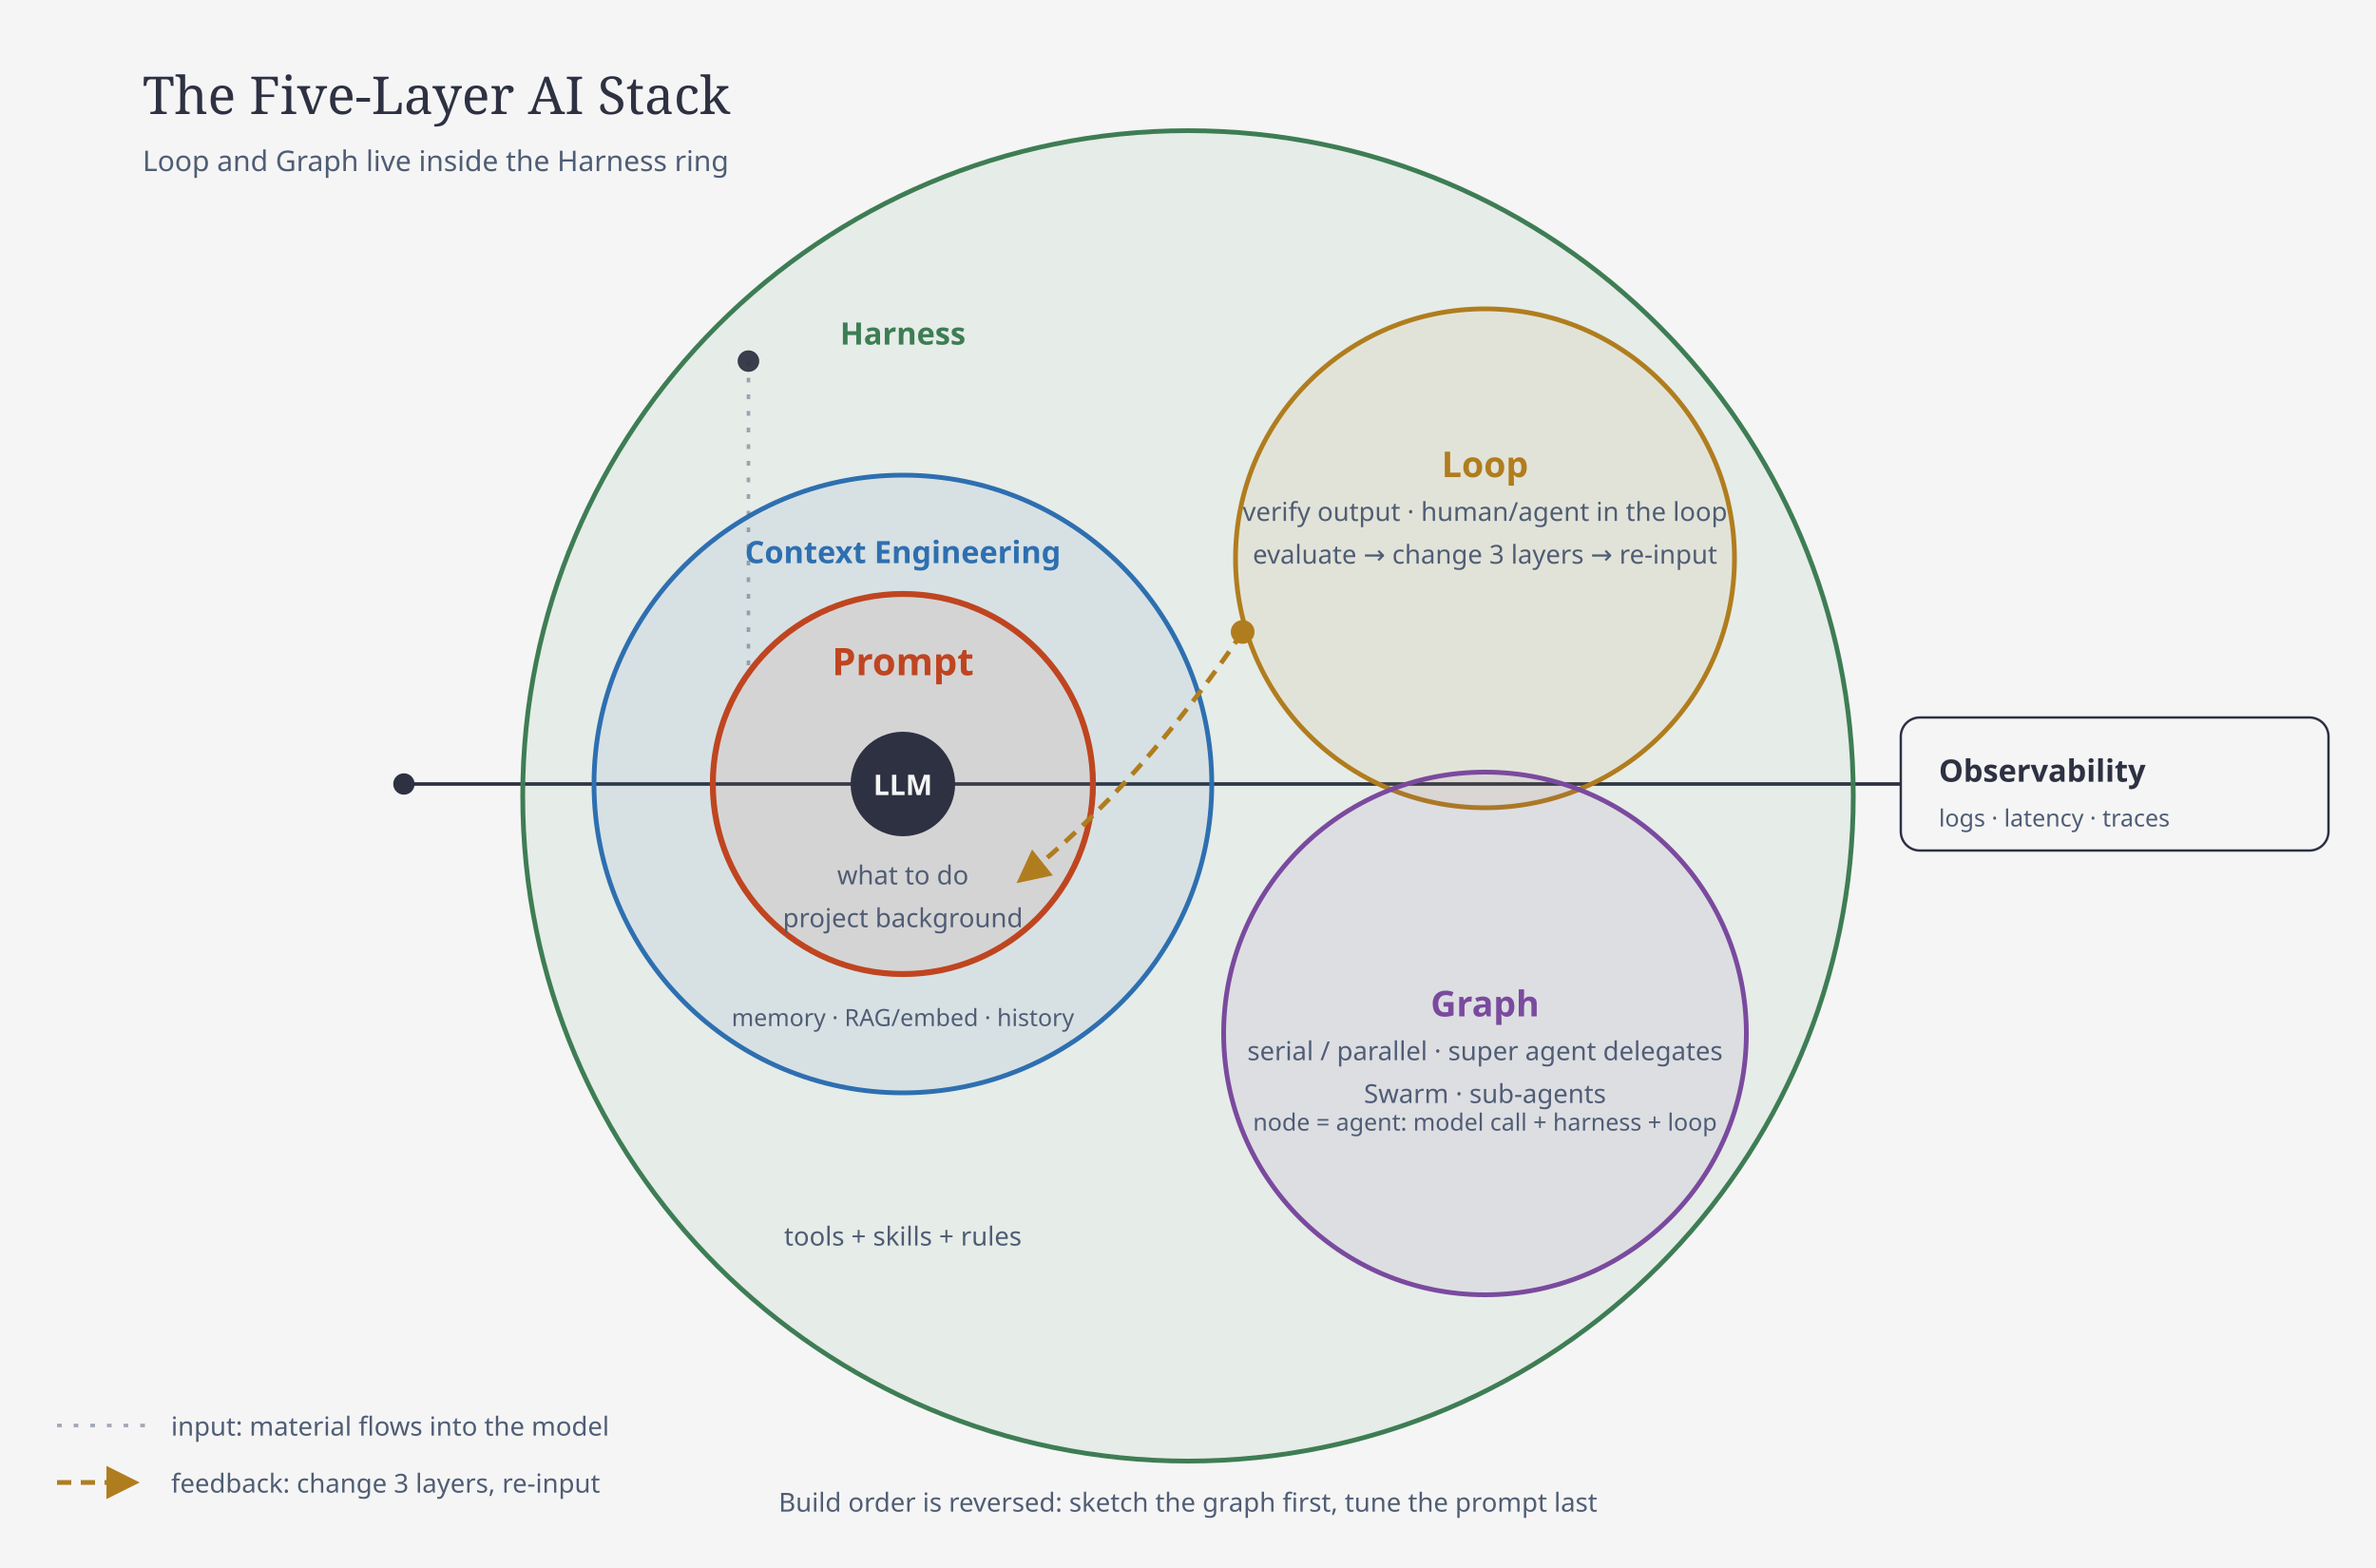
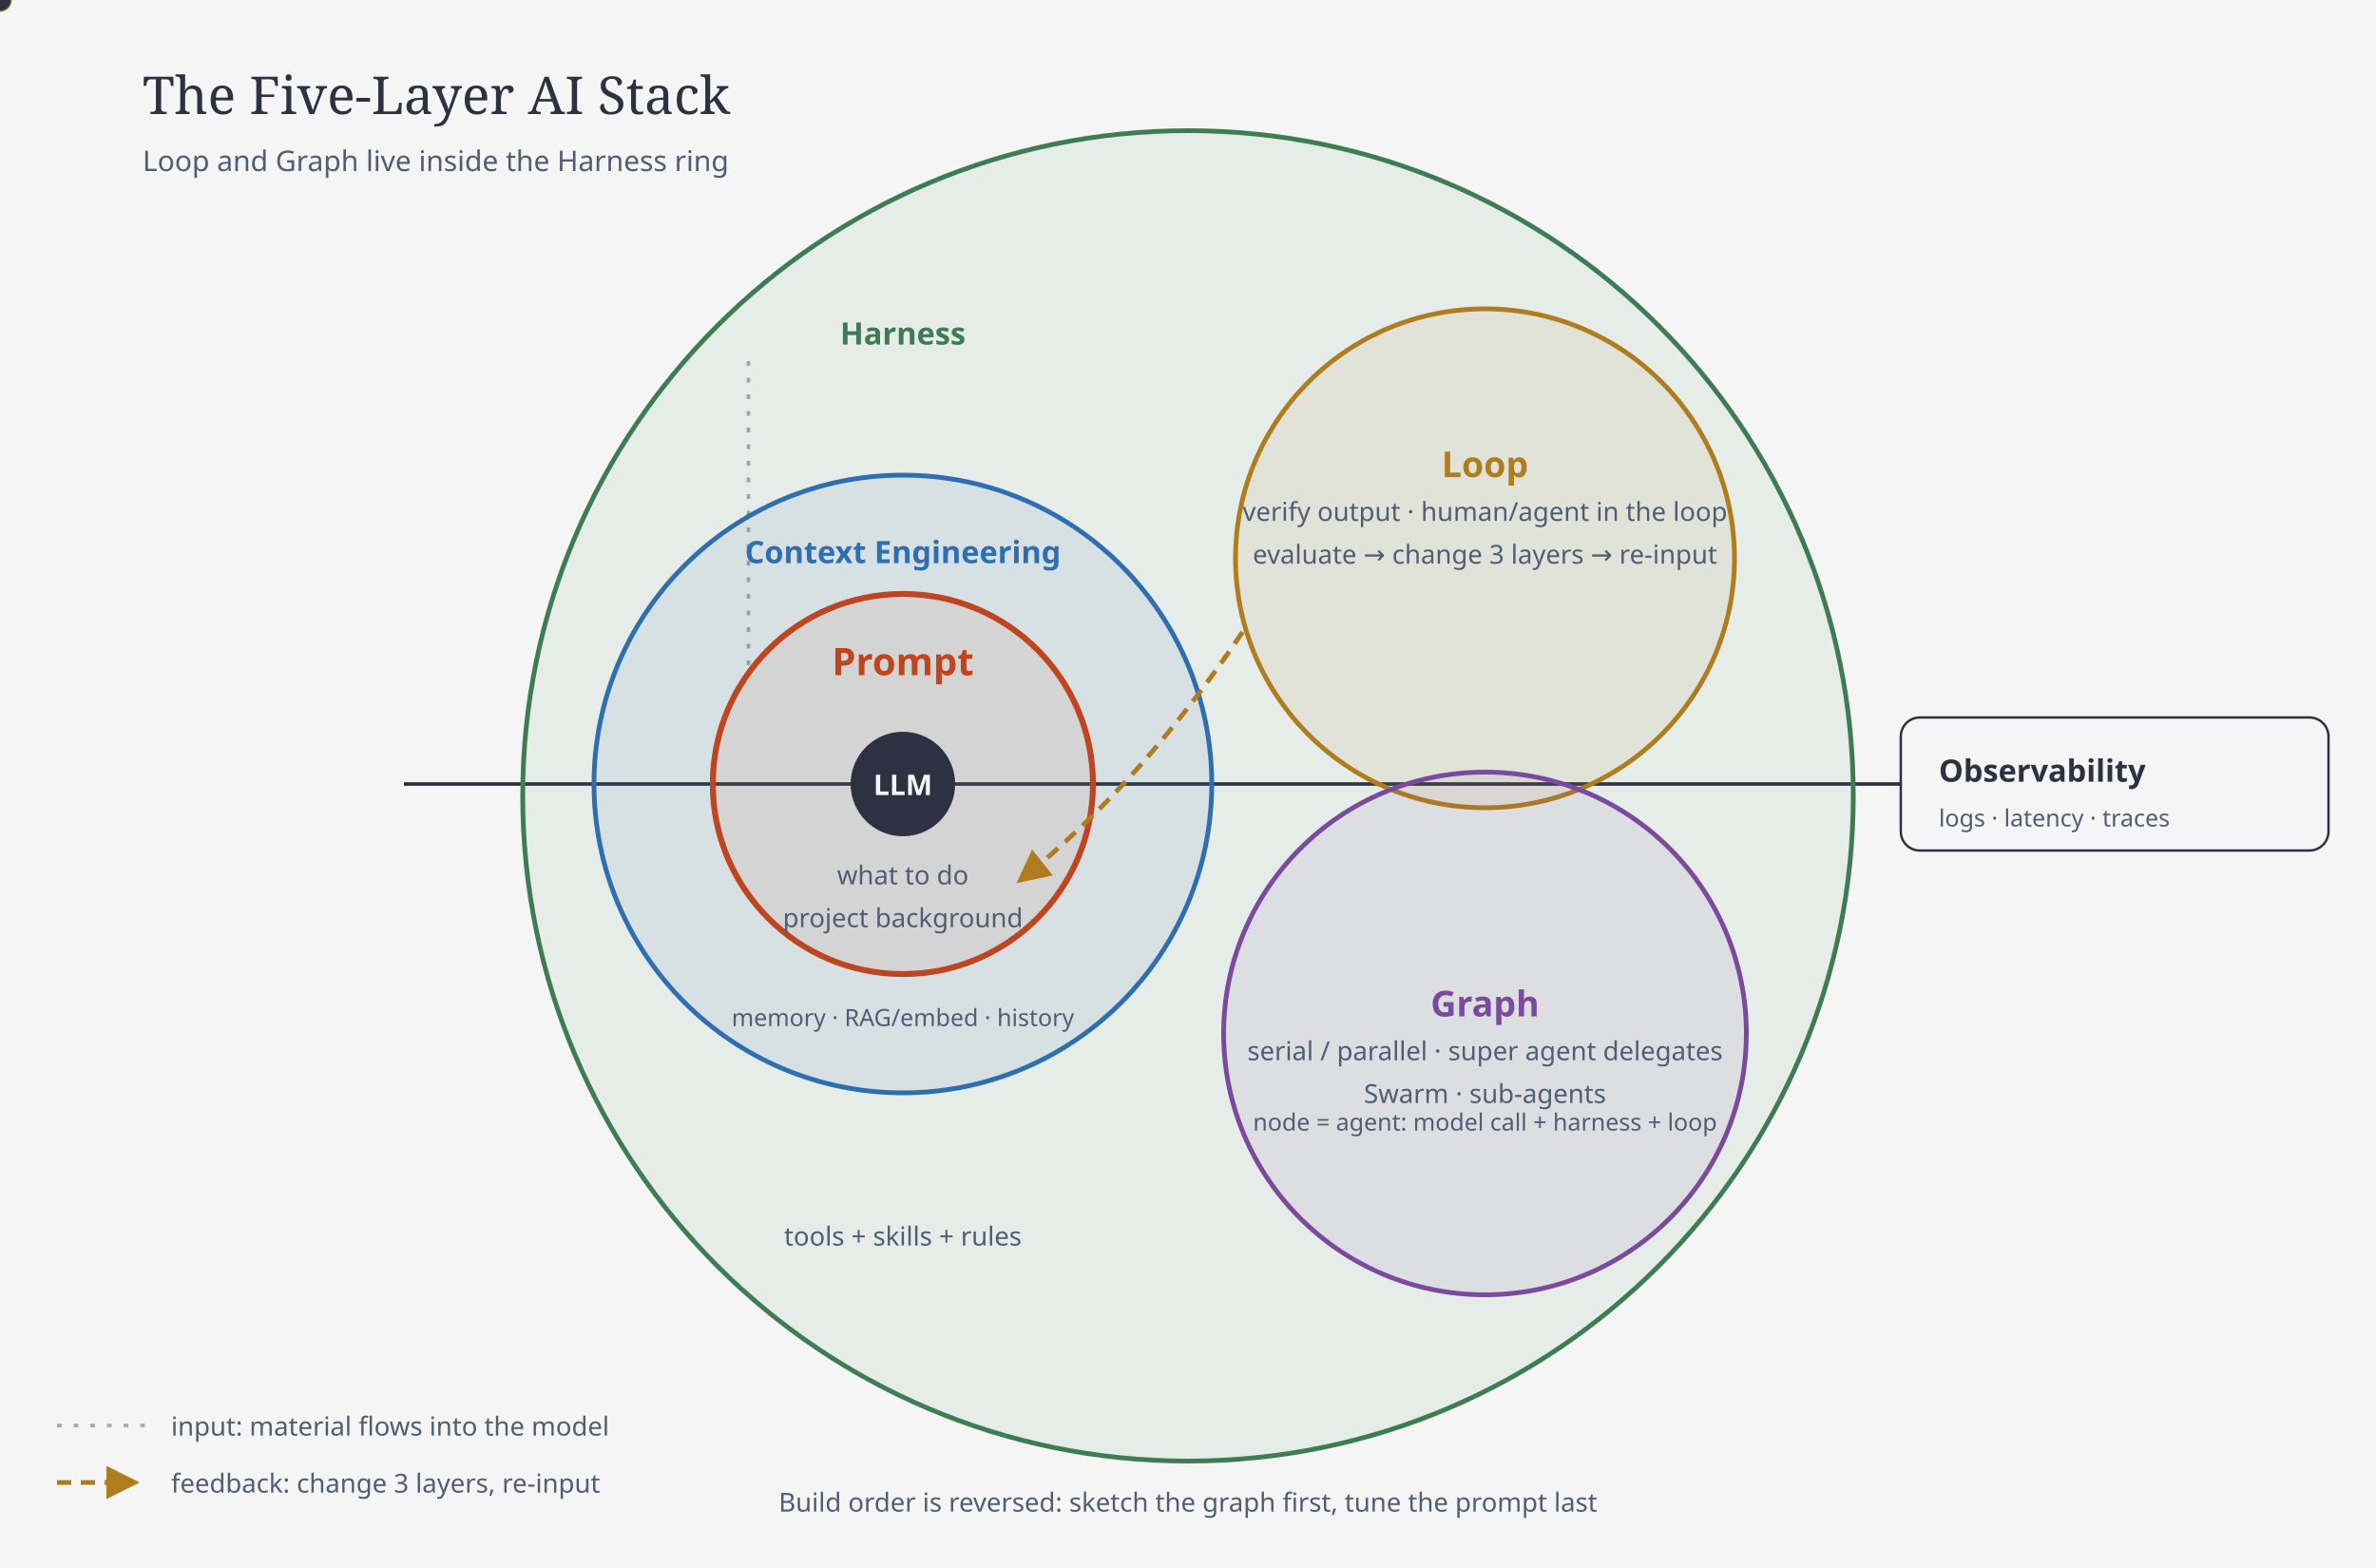
<svg xmlns="http://www.w3.org/2000/svg" viewBox="0 0 1000 660" width="1000" height="660">
  <defs>
    <marker id="arrowLoop" viewBox="0 0 10 10" refX="8" refY="5" markerWidth="7" markerHeight="7" orient="auto-start-reverse">
      <path d="M 0 0 L 10 5 L 0 10 z" fill="#b07d1e" />
    </marker>
  </defs>
  <rect x="0" y="0" width="1000" height="660" fill="#f5f5f5" />
  <text x="60" y="48" font-family="'Instrument Serif','Noto Serif SC','Noto Serif',serif" font-size="22" fill="#2d3142">The Five-Layer AI Stack</text>
  <text x="60" y="72" font-family="'Geist','Noto Sans SC','PingFang SC','Microsoft YaHei',sans-serif" font-size="12" fill="#4f5d75">Loop and Graph live inside the Harness ring</text>
  <line x1="170" y1="330" x2="800" y2="330" stroke="#2d3142" stroke-width="1.5" />
  <circle cx="500" cy="335" r="280" fill="#3e7d54" fill-opacity="0.08" stroke="#3e7d54" stroke-width="2" />
  <circle cx="380" cy="330" r="130" fill="#2e6fb0" fill-opacity="0.08" stroke="#2e6fb0" stroke-width="2" />
  <circle cx="380" cy="330" r="80" fill="#bf4520" fill-opacity="0.08" stroke="#bf4520" stroke-width="2.5" />
  <circle cx="625" cy="235" r="105" fill="#b07d1e" fill-opacity="0.08" stroke="#b07d1e" stroke-width="2" />
  <circle cx="625" cy="435" r="110" fill="#7a4a9e" fill-opacity="0.08" stroke="#7a4a9e" stroke-width="2" />
  <circle cx="380" cy="330" r="22" fill="#2d3142" />
  <line x1="315" y1="152" x2="315" y2="283" stroke="#4f5d75" stroke-width="1.5" stroke-dasharray="2 5" opacity="0.5" />
  <path d="M 523,266 Q 480,330 430,370" fill="none" stroke="#b07d1e" stroke-width="2" stroke-dasharray="6 4" marker-end="url(#arrowLoop)" />
-   <circle r="4.5" fill="#2d3142" opacity="0.75" cx="315" cy="152">
+   <circle r="4.5" fill="#2d3142" opacity="0.75" cx="0" cy="0">
    <animateMotion dur="3.5s" begin="0s" repeatCount="indefinite" path="M 315,152 L 315,283" />
  </circle>
-   <circle r="4.5" fill="#2d3142" opacity="0.75" cx="315" cy="152">
-     <animateMotion dur="3.5s" begin="1.75s" repeatCount="indefinite" path="M 315,152 L 315,283" />
+   <circle r="4.5" fill="#2d3142" opacity="0.75" cx="0" cy="0">
+     <animateMotion dur="3.5s" begin="-1.75s" repeatCount="indefinite" path="M 315,152 L 315,283" />
  </circle>
-   <circle r="5" fill="#b07d1e" cx="523" cy="266">
+   <circle r="5" fill="#b07d1e" cx="0" cy="0">
    <animateMotion dur="5s" repeatCount="indefinite" path="M 523,266 Q 480,330 430,370" />
  </circle>
-   <circle r="4.5" fill="#2d3142" cx="170" cy="330">
-     <animateMotion dur="7s" begin="0.5s" repeatCount="indefinite" path="M 170,330 L 800,330" />
+   <circle r="4.5" fill="#2d3142" cx="0" cy="0">
+     <animateMotion dur="7s" begin="-0.5s" repeatCount="indefinite" path="M 170,330 L 800,330" />
  </circle>
  <rect x="800" y="302" width="180" height="56" rx="8" fill="#f5f5f5" stroke="#2d3142" stroke-width="1" />
  <text x="380" y="330" font-family="'Geist','Noto Sans SC','PingFang SC','Microsoft YaHei',sans-serif" font-size="12" fill="#f5f5f5" text-anchor="middle" dominant-baseline="central" font-weight="600">LLM</text>
  <text x="380" y="278" font-family="'Geist','Noto Sans SC','PingFang SC','Microsoft YaHei',sans-serif" font-size="16" fill="#bf4520" text-anchor="middle" dominant-baseline="central" font-weight="600">Prompt</text>
  <text x="380" y="368" font-family="'Geist','Noto Sans SC','PingFang SC','Microsoft YaHei',sans-serif" font-size="11" fill="#4f5d75" text-anchor="middle" dominant-baseline="central">what to do</text>
  <text x="380" y="386" font-family="'Geist','Noto Sans SC','PingFang SC','Microsoft YaHei',sans-serif" font-size="11" fill="#4f5d75" text-anchor="middle" dominant-baseline="central">project background</text>
  <text x="380" y="232" font-family="'Geist','Noto Sans SC','PingFang SC','Microsoft YaHei',sans-serif" font-size="13" fill="#2e6fb0" text-anchor="middle" dominant-baseline="central" font-weight="600">Context Engineering</text>
  <text x="380" y="428" font-family="'Geist','Noto Sans SC','PingFang SC','Microsoft YaHei',sans-serif" font-size="10" fill="#4f5d75" text-anchor="middle" dominant-baseline="central">memory · RAG/embed · history</text>
  <text x="380" y="140" font-family="'Geist','Noto Sans SC','PingFang SC','Microsoft YaHei',sans-serif" font-size="13" fill="#3e7d54" text-anchor="middle" dominant-baseline="central" font-weight="600">Harness</text>
  <text x="380" y="520" font-family="'Geist','Noto Sans SC','PingFang SC','Microsoft YaHei',sans-serif" font-size="11" fill="#4f5d75" text-anchor="middle" dominant-baseline="central">tools + skills + rules</text>
  <text x="625" y="195" font-family="'Geist','Noto Sans SC','PingFang SC','Microsoft YaHei',sans-serif" font-size="15" fill="#b07d1e" text-anchor="middle" dominant-baseline="central" font-weight="600">Loop</text>
  <text x="625" y="215" font-family="'Geist','Noto Sans SC','PingFang SC','Microsoft YaHei',sans-serif" font-size="11" fill="#4f5d75" text-anchor="middle" dominant-baseline="central">verify output · human/agent in the loop</text>
  <text x="625" y="233" font-family="'Geist','Noto Sans SC','PingFang SC','Microsoft YaHei',sans-serif" font-size="11" fill="#4f5d75" text-anchor="middle" dominant-baseline="central">evaluate → change 3 layers → re-input</text>
  <text x="625" y="422" font-family="'Geist','Noto Sans SC','PingFang SC','Microsoft YaHei',sans-serif" font-size="15" fill="#7a4a9e" text-anchor="middle" dominant-baseline="central" font-weight="600">Graph</text>
  <text x="625" y="442" font-family="'Geist','Noto Sans SC','PingFang SC','Microsoft YaHei',sans-serif" font-size="11" fill="#4f5d75" text-anchor="middle" dominant-baseline="central">serial / parallel · super agent delegates</text>
  <text x="625" y="460" font-family="'Geist','Noto Sans SC','PingFang SC','Microsoft YaHei',sans-serif" font-size="11" fill="#4f5d75" text-anchor="middle" dominant-baseline="central">Swarm · sub-agents</text>
  <text x="625" y="472" font-family="'Geist','Noto Sans SC','PingFang SC','Microsoft YaHei',sans-serif" font-size="10" fill="#4f5d75" text-anchor="middle" dominant-baseline="central">node = agent: model call + harness + loop</text>
  <text x="816" y="324" font-family="'Geist','Noto Sans SC','PingFang SC','Microsoft YaHei',sans-serif" font-size="13" fill="#2d3142" text-anchor="start" dominant-baseline="central" font-weight="600">Observability</text>
  <text x="816" y="344" font-family="'Geist','Noto Sans SC','PingFang SC','Microsoft YaHei',sans-serif" font-size="10" fill="#4f5d75" text-anchor="start" dominant-baseline="central">logs · latency · traces</text>
  <line x1="24" y1="600" x2="64" y2="600" stroke="#4f5d75" stroke-width="1.5" stroke-dasharray="2 5" opacity="0.5" />
  <text x="72" y="600" font-family="'Geist','Noto Sans SC','PingFang SC','Microsoft YaHei',sans-serif" font-size="11" fill="#4f5d75" text-anchor="start" dominant-baseline="central">input: material flows into the model</text>
  <line x1="24" y1="624" x2="56" y2="624" stroke="#b07d1e" stroke-width="2" stroke-dasharray="6 4" marker-end="url(#arrowLoop)" />
  <text x="72" y="624" font-family="'Geist','Noto Sans SC','PingFang SC','Microsoft YaHei',sans-serif" font-size="11" fill="#4f5d75" text-anchor="start" dominant-baseline="central">feedback: change 3 layers, re-input</text>
  <text x="500" y="632" font-family="'Geist','Noto Sans SC','PingFang SC','Microsoft YaHei',sans-serif" font-size="11" fill="#4f5d75" text-anchor="middle" dominant-baseline="central">Build order is reversed: sketch the graph first, tune the prompt last</text>
</svg>
